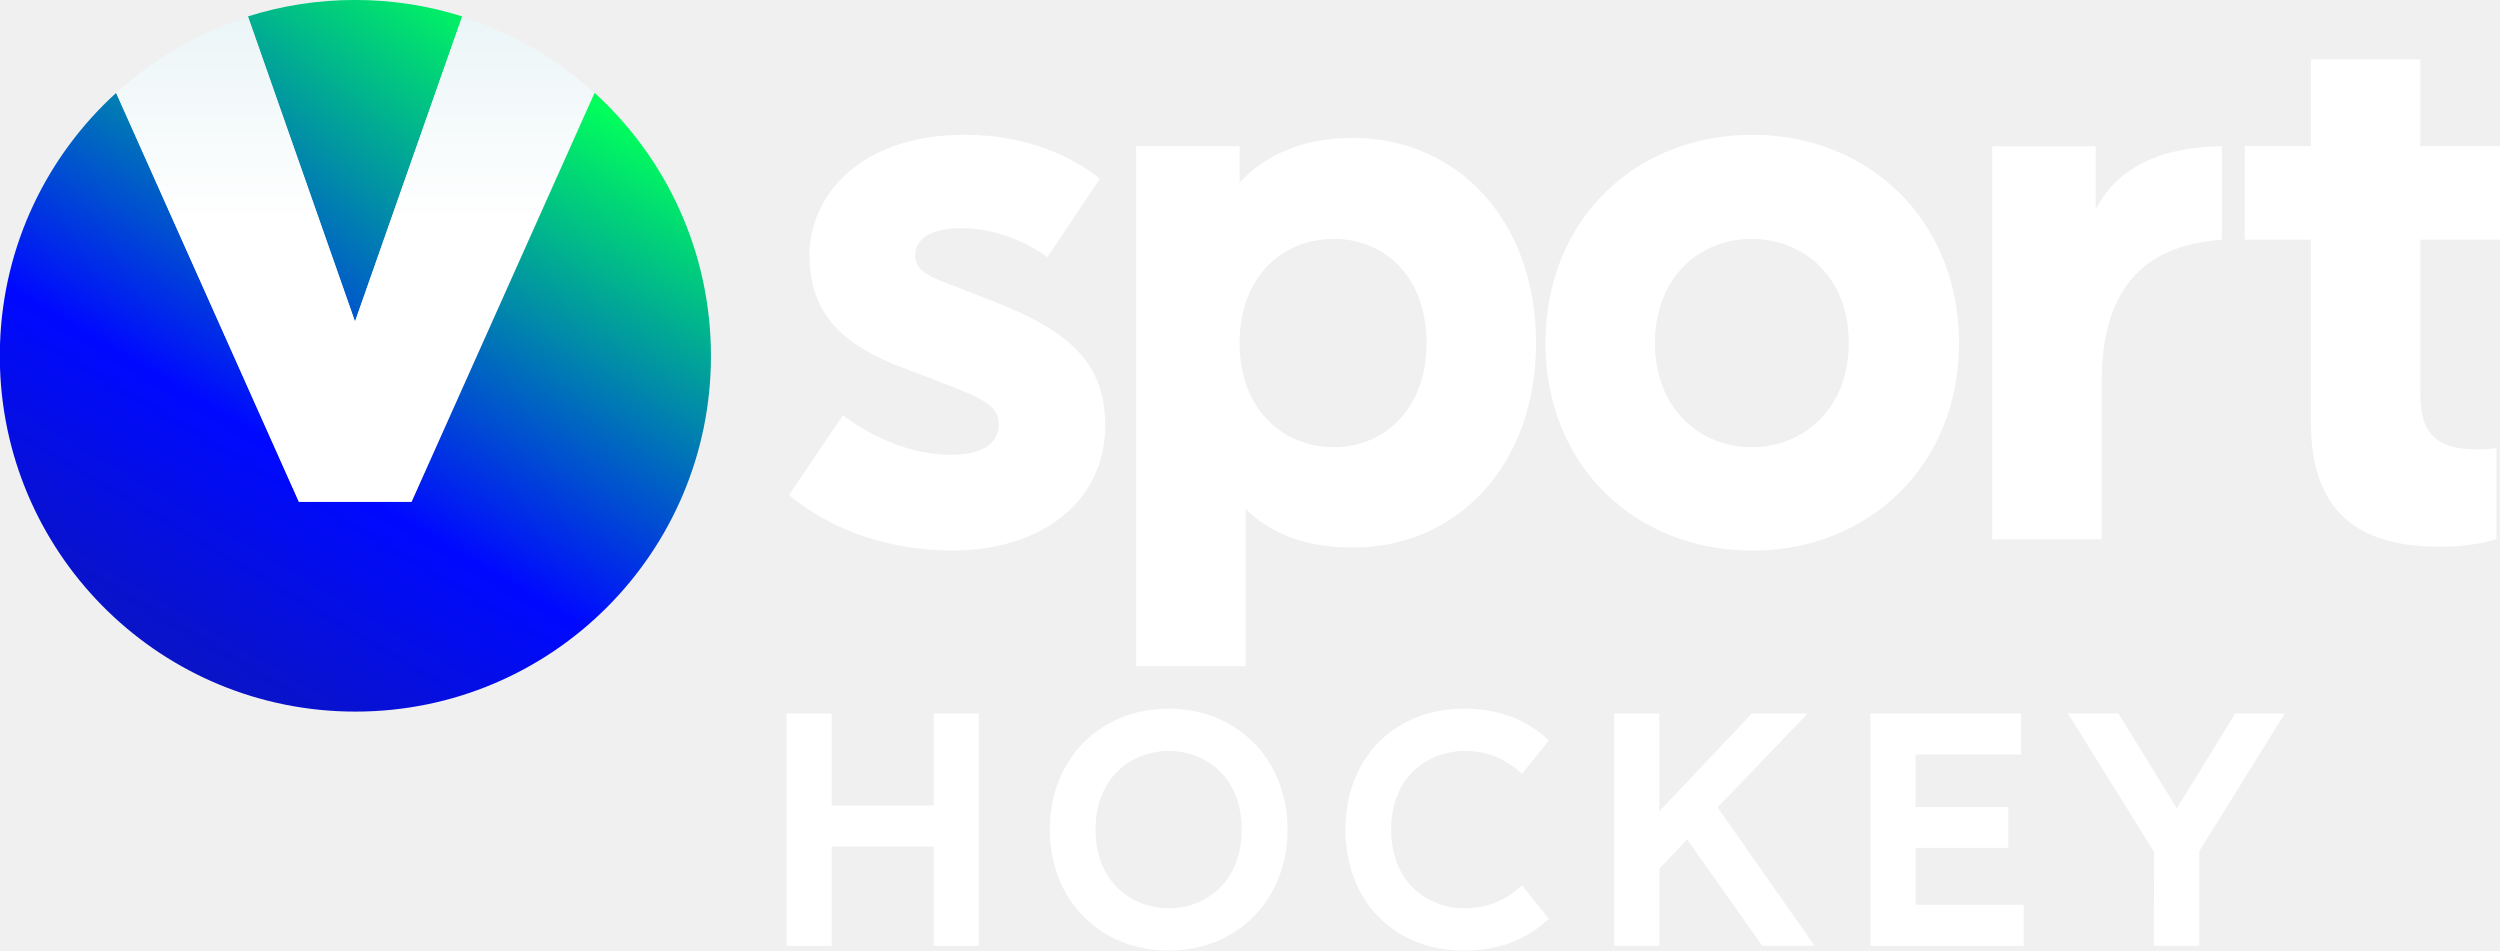
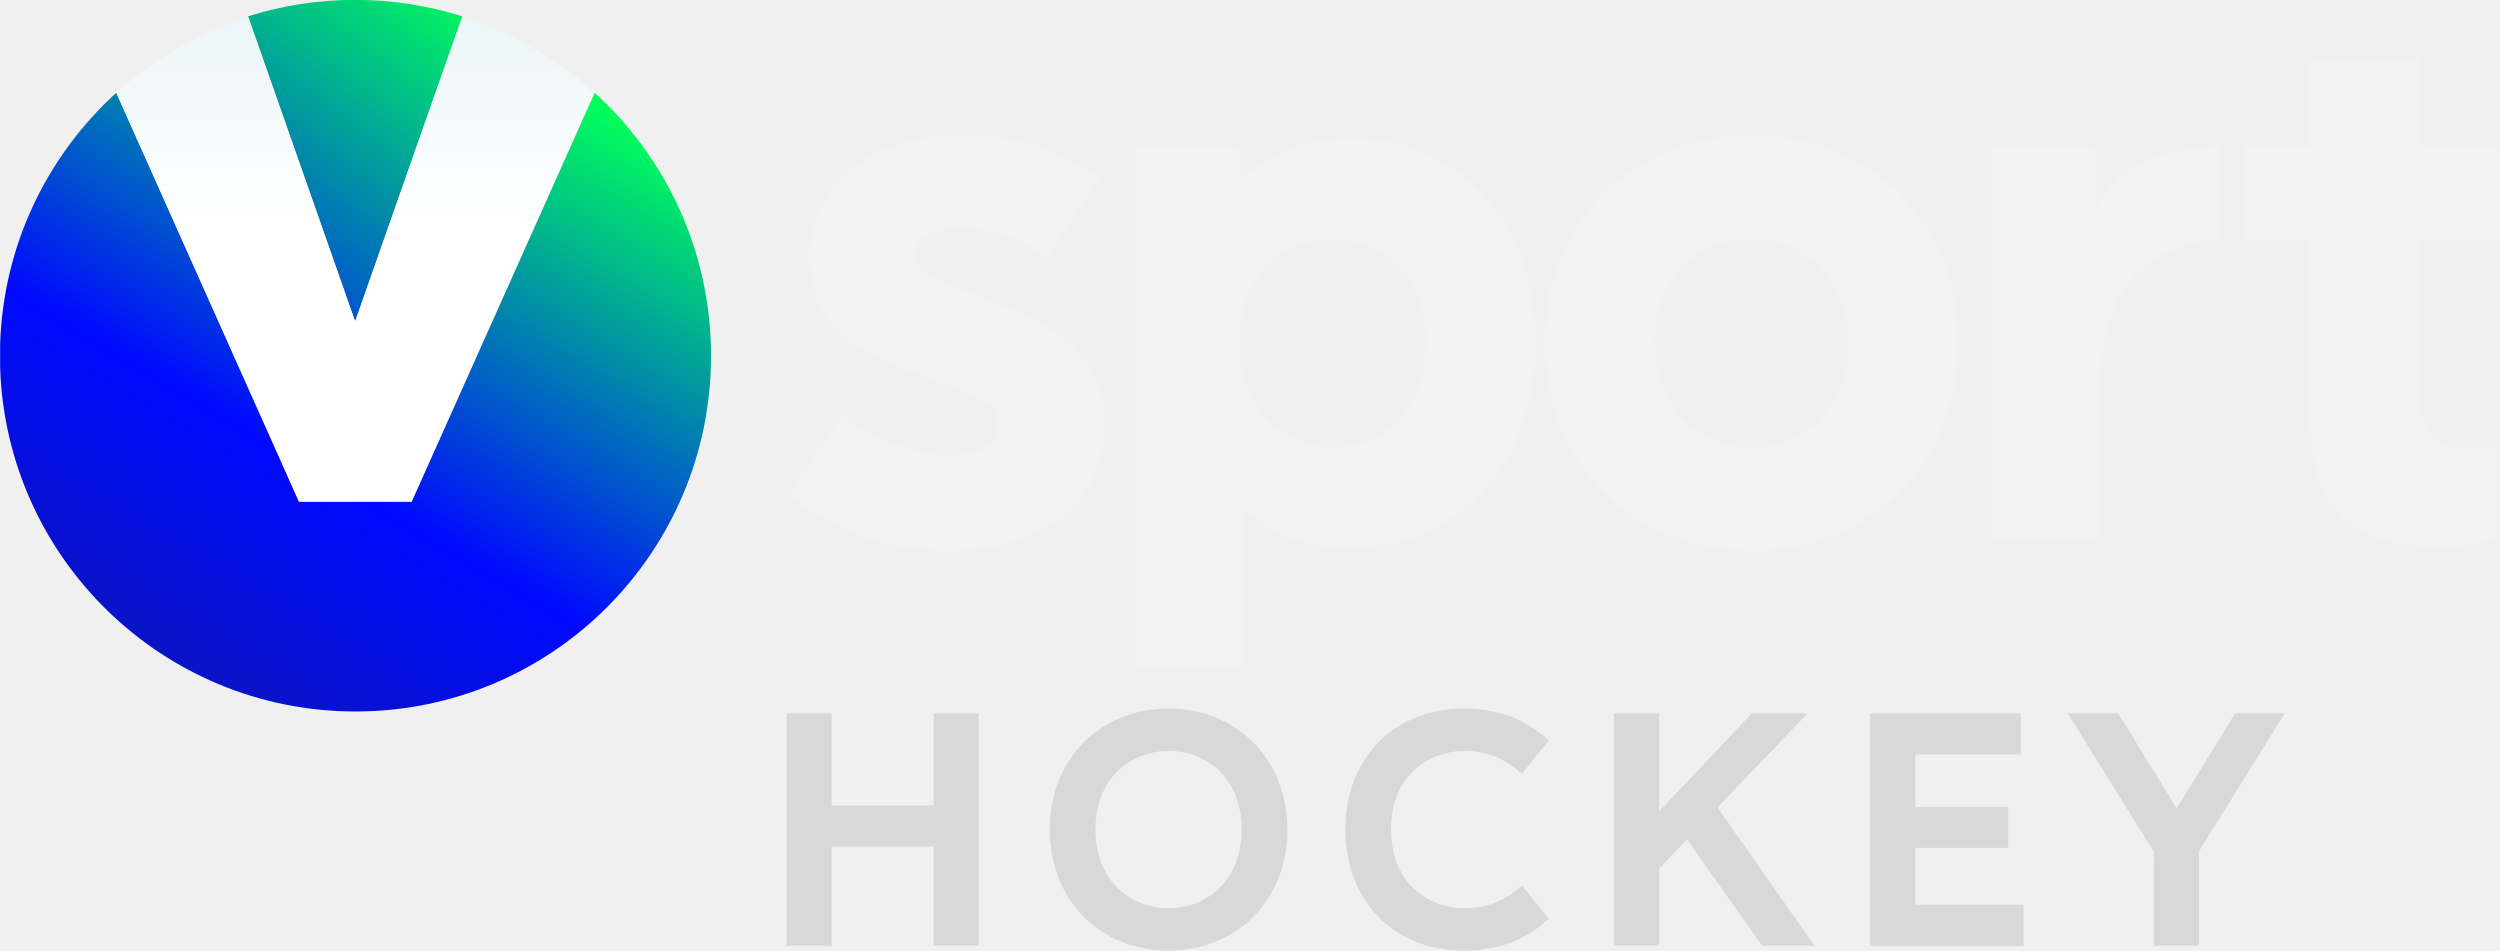
- <svg xmlns="http://www.w3.org/2000/svg" width="800" height="304.18" version="1.1" viewBox="0 0 800 304.18" xml:space="preserve">
+ <svg xmlns="http://www.w3.org/2000/svg" width="239.43" height="91.033" version="1.1" viewBox="0 0 239.43 91.033" xml:space="preserve">
  <defs>
    <clipPath id="clipPath1736">
      <path d="m527.1 151.72h40.174v15.276h-40.174z" />
    </clipPath>
    <clipPath id="clipPath1764">
      <path d="m531.08 166.73 1.72-4.901 1.722 4.901c-0.544 0.172-1.121 0.264-1.721 0.264s-1.179-0.092-1.721-0.264" />
    </clipPath>
-     <linearGradient id="linearGradient1778" x2="1" gradientTransform="matrix(10.294 13.578 13.578 -10.294 524.01 153.81)" gradientUnits="userSpaceOnUse">
+     <linearGradient id="linearGradient1778" x2="1" gradientTransform="matrix(10.294,13.578,13.578,-10.294,524.01,153.81)" gradientUnits="userSpaceOnUse">
      <stop stop-color="#16217c" offset="0" />
      <stop stop-color="#16217c" offset=".005" />
      <stop stop-color="#0009ff" offset=".547" />
      <stop stop-color="#01ff5b" offset="1" />
    </linearGradient>
    <clipPath id="clipPath1788">
      <path d="m533.71 158.93h-1.808l-2.94 6.571c-1.106-1.006-1.815-2.439-1.867-4.038v-0.38c0.101-3.069 2.619-5.525 5.711-5.525 3.156 0 5.714 2.559 5.714 5.714 0 1.676-0.721 3.184-1.87 4.229z" />
    </clipPath>
-     <linearGradient id="linearGradient1802" x2="1" gradientTransform="matrix(8.0838 14.002 14.002 -8.0839 527.44 151.99)" gradientUnits="userSpaceOnUse">
+     <linearGradient id="linearGradient1802" x2="1" gradientTransform="matrix(8.0838,14.002,14.002,-8.0839,527.44,151.99)" gradientUnits="userSpaceOnUse">
      <stop stop-color="#16217c" offset="0" />
      <stop stop-color="#16217c" offset=".005" />
      <stop stop-color="#0009ff" offset=".547" />
      <stop stop-color="#01ff5b" offset="1" />
    </linearGradient>
    <clipPath id="clipPath1812">
      <path d="m532.8 161.82-1.72 4.9c-0.796-0.251-1.516-0.671-2.119-1.219l2.935-6.57h1.808l2.938 6.571c-0.603 0.548-1.324 0.969-2.12 1.22z" />
    </clipPath>
-     <linearGradient id="linearGradient1826" x2="1" gradientTransform="matrix(0 -7.7911 -7.7911 0 532.81 166.73)" gradientUnits="userSpaceOnUse">
+     <linearGradient id="linearGradient1826" x2="1" gradientTransform="matrix(0,-7.7911,-7.7911,0,532.81,166.73)" gradientUnits="userSpaceOnUse">
      <stop stop-color="#ebf5f7" offset="0" />
      <stop stop-color="#fff" offset=".428" />
      <stop stop-color="#fff" offset=".997" />
      <stop stop-color="#fff" offset="1" />
    </linearGradient>
  </defs>
-   <g transform="matrix(1.3333 0 0 -1.3333 -166.48 -285.93)">
-     <g transform="matrix(14.935 0 0 14.935 -7747.3 -2708.5)" fill="#fff">
-       <g clip-path="url(#clipPath1736)" fill="#fff">
-         <g transform="translate(544.77 164.12)">
-           <path d="m0 0-0.843-1.258c-0.464 0.329-0.953 0.464-1.38 0.464-0.513 0-0.745-0.183-0.745-0.44 0-0.269 0.293-0.366 0.72-0.525l0.501-0.196c1.161-0.452 1.833-0.94 1.833-2.003 0-1.258-1.063-2.016-2.456-2.016-1.014 0-1.955 0.33-2.626 0.892l0.867 1.283c0.501-0.379 1.124-0.636 1.735-0.636 0.464 0 0.769 0.147 0.769 0.501 0 0.355-0.464 0.477-1.111 0.733l-0.513 0.196c-1.088 0.427-1.417 1.014-1.417 1.784 0 0.94 0.806 1.929 2.492 1.929 1.026 0 1.771-0.378 2.174-0.708" fill="#fff" />
-         </g>
-         <g transform="translate(550.02 161.48)">
-           <path d="m0 0c0 1.063-0.672 1.674-1.49 1.674-0.831 0-1.515-0.611-1.515-1.674 0-1.05 0.684-1.673 1.515-1.673 0.818 0 1.49 0.622 1.49 1.673m1.759 0c0-1.979-1.283-3.286-2.944-3.286-0.733 0-1.307 0.208-1.722 0.623v-2.529h-1.76v8.356h1.662v-0.586c0.427 0.464 1.051 0.72 1.82 0.72 1.661 0 2.944-1.307 2.944-3.298" fill="#fff" />
-         </g>
-         <g transform="translate(553.69 161.48)">
-           <path d="m0 0c0-1.051 0.721-1.673 1.551-1.673 0.843 0 1.564 0.622 1.564 1.673 0 1.063-0.721 1.674-1.564 1.674-0.83 0-1.551-0.611-1.551-1.674m4.886 0c0-1.979-1.466-3.335-3.322-3.335-1.869 0-3.323 1.356-3.323 3.335 0 1.992 1.453 3.347 3.323 3.347 1.856 0 3.322-1.356 3.322-3.347" fill="#fff" />
-         </g>
-         <g transform="translate(562.8 163.14)">
-           <path d="m0 0c-1.308-0.088-1.93-0.851-1.93-2.272v-2.541h-1.759v6.316h1.661v-1.014c0.306 0.586 0.917 1.002 2.028 1.014z" fill="#fff" />
-         </g>
-         <g transform="translate(565.99 160.65)">
-           <path d="m0 0c0-0.66 0.293-0.879 0.928-0.879 0.098 0 0.233 0.012 0.294 0.024v-1.466c-0.232-0.074-0.55-0.122-0.904-0.122-1.319 0-2.077 0.561-2.077 2.003v2.932h-1.063v1.503h1.063v1.395h1.759v-1.395h1.283v-1.503h-1.283z" fill="#fff" />
-         </g>
+   <g transform="matrix(5.9592 0 0 -5.9592 -3141.1 995.16)" fill="#f2f2f2">
+     <g clip-path="url(#clipPath1736)" fill="#f2f2f2">
+       <g transform="translate(544.77,164.12)">
+         <path d="m0 0-0.843-1.258c-0.464 0.329-0.953 0.464-1.38 0.464-0.513 0-0.745-0.183-0.745-0.44 0-0.269 0.293-0.366 0.72-0.525l0.501-0.196c1.161-0.452 1.833-0.94 1.833-2.003 0-1.258-1.063-2.016-2.456-2.016-1.014 0-1.955 0.33-2.626 0.892l0.867 1.283c0.501-0.379 1.124-0.636 1.735-0.636 0.464 0 0.769 0.147 0.769 0.501 0 0.355-0.464 0.477-1.111 0.733l-0.513 0.196c-1.088 0.427-1.417 1.014-1.417 1.784 0 0.94 0.806 1.929 2.492 1.929 1.026 0 1.771-0.378 2.174-0.708" fill="#f2f2f2" />
+       </g>
+       <g transform="translate(550.02,161.48)">
+         <path d="m0 0c0 1.063-0.672 1.674-1.49 1.674-0.831 0-1.515-0.611-1.515-1.674 0-1.05 0.684-1.673 1.515-1.673 0.818 0 1.49 0.622 1.49 1.673m1.759 0c0-1.979-1.283-3.286-2.944-3.286-0.733 0-1.307 0.208-1.722 0.623v-2.529h-1.76v8.356h1.662v-0.586c0.427 0.464 1.051 0.72 1.82 0.72 1.661 0 2.944-1.307 2.944-3.298" fill="#f2f2f2" />
+       </g>
+       <g transform="translate(553.69,161.48)">
+         <path d="m0 0c0-1.051 0.721-1.673 1.551-1.673 0.843 0 1.564 0.622 1.564 1.673 0 1.063-0.721 1.674-1.564 1.674-0.83 0-1.551-0.611-1.551-1.674m4.886 0c0-1.979-1.466-3.335-3.322-3.335-1.869 0-3.323 1.356-3.323 3.335 0 1.992 1.453 3.347 3.323 3.347 1.856 0 3.322-1.356 3.322-3.347" fill="#f2f2f2" />
+       </g>
+       <g transform="translate(562.8,163.14)">
+         <path d="m0 0c-1.308-0.088-1.93-0.851-1.93-2.272v-2.541h-1.759v6.316h1.661v-1.014c0.306 0.586 0.917 1.002 2.028 1.014z" fill="#f2f2f2" />
+       </g>
+       <g transform="translate(565.99,160.65)">
+         <path d="m0 0c0-0.66 0.293-0.879 0.928-0.879 0.098 0 0.233 0.012 0.294 0.024v-1.466c-0.232-0.074-0.55-0.122-0.904-0.122-1.319 0-2.077 0.561-2.077 2.003v2.932h-1.063v1.503h1.063v1.395h1.759v-1.395h1.283v-1.503h-1.283z" fill="#f2f2f2" />
      </g>
    </g>
-     <g transform="matrix(14.935 0 0 14.935 -7747.3 -2708.5)">
+   </g>
+   <g transform="matrix(.29927 0 0 .29927 -.00022874 .0032836)">
+     <g transform="matrix(19.913 0 0 -19.913 -10496 3325.3)">
      <g clip-path="url(#clipPath1764)">
        <path d="m531.08 166.73 1.72-4.901 1.722 4.901c-0.544 0.172-1.121 0.264-1.721 0.264s-1.179-0.092-1.721-0.264" fill="url(#linearGradient1778)" />
      </g>
    </g>
-     <g transform="matrix(14.935 0 0 14.935 -7747.3 -2708.5)">
+     <g transform="matrix(19.913 0 0 -19.913 -10496 3325.3)">
      <g clip-path="url(#clipPath1788)">
        <path d="m533.71 158.93h-1.808l-2.94 6.571c-1.106-1.006-1.815-2.439-1.867-4.038v-0.38c0.101-3.069 2.619-5.525 5.711-5.525 3.156 0 5.714 2.559 5.714 5.714 0 1.676-0.721 3.184-1.87 4.229z" fill="url(#linearGradient1802)" />
      </g>
    </g>
-     <g transform="matrix(14.935 0 0 14.935 -7747.3 -2708.5)">
+     <g transform="matrix(19.913 0 0 -19.913 -10496 3325.3)">
      <g clip-path="url(#clipPath1812)">
        <path d="m532.8 161.82-1.72 4.9c-0.796-0.251-1.516-0.671-2.119-1.219l2.935-6.57h1.808l2.938 6.571c-0.603 0.548-1.324 0.969-2.12 1.22z" fill="url(#linearGradient1826)" />
      </g>
    </g>
-     <g fill="#fff">
-       <path d="m348.96-385.69v-22.104h-24.493v22.104h-10.828v-55.752h10.828v23.806h24.493v-23.806h10.813v55.752z" />
-       <path d="m405.38-432.45c-8.468 0-17.579 5.914-17.579 18.893 0 12.979 9.11 18.878 17.579 18.878 8.423 0 17.504-5.899 17.504-18.878 0-12.979-9.081-18.893-17.504-18.893m-0.075 47.912c-16.503 0-28.481-12.202-28.481-29.019s11.978-29.034 28.481-29.034c16.548 0 28.571 12.217 28.571 29.034s-12.023 29.019-28.571 29.019" />
-       <path d="m476.33-394.68c5.108 0 9.469-1.658 13.337-5.063l0.493-0.433 6.452 8.02-0.433 0.388c-5.421 4.869-11.963 7.229-19.998 7.229-16.727 0-28.406-11.933-28.406-29.019 0-17.101 11.679-29.034 28.406-29.034 8.035 0 14.577 2.36 19.983 7.229l0.448 0.388-6.452 8.02-0.493-0.433c-3.868-3.42-8.229-5.063-13.337-5.063-8.468 0-17.579 5.914-17.579 18.893 0 12.964 9.11 18.878 17.579 18.878" />
-       <path d="m558.71-385.69h-13.382l-22.223-23.493v23.493h-10.843l0.015-55.738h10.828v18.49l6.676 7.019 17.847-25.255 0.179-0.254h12.56l-23.269 33.186z" />
-       <path d="m584.6-417.95h22.268v9.827h-22.268v12.59h25.33v9.827h-36.158v-55.738h36.785v9.827h-25.957z" />
-       <path d="m661.33-385.69-14.009-22.791-13.83 22.492-0.179 0.299h-12.127l20.685-33.26-0.075-21.865v-0.612h10.903v22.686l19.953 32.11 0.582 0.941z" />
-     </g>
+   </g>
+   <g transform="matrix(.39901 0 0 -.39901 -49.822 -85.566)" fill="#d8d8d8">
+     <path d="m348.96-385.69v-22.104h-24.493v22.104h-10.828v-55.752h10.828v23.806h24.493v-23.806h10.813v55.752z" />
+     <path d="m405.38-432.45c-8.468 0-17.579 5.914-17.579 18.893 0 12.979 9.11 18.878 17.579 18.878 8.423 0 17.504-5.899 17.504-18.878 0-12.979-9.081-18.893-17.504-18.893m-0.075 47.912c-16.503 0-28.481-12.202-28.481-29.019s11.978-29.034 28.481-29.034c16.548 0 28.571 12.217 28.571 29.034s-12.023 29.019-28.571 29.019" />
+     <path d="m476.33-394.68c5.108 0 9.469-1.658 13.337-5.063l0.493-0.433 6.452 8.02-0.433 0.388c-5.421 4.869-11.963 7.229-19.998 7.229-16.727 0-28.406-11.933-28.406-29.019 0-17.101 11.679-29.034 28.406-29.034 8.035 0 14.577 2.36 19.983 7.229l0.448 0.388-6.452 8.02-0.493-0.433c-3.868-3.42-8.229-5.063-13.337-5.063-8.468 0-17.579 5.914-17.579 18.893 0 12.964 9.11 18.878 17.579 18.878" />
+     <path d="m558.71-385.69h-13.382l-22.223-23.493v23.493h-10.843l0.015-55.738h10.828v18.49l6.676 7.019 17.847-25.255 0.179-0.254h12.56l-23.269 33.186z" />
+     <path d="m584.6-417.95h22.268v9.827h-22.268v12.59h25.33v9.827h-36.158v-55.738h36.785v9.827h-25.957z" />
+     <path d="m661.33-385.69-14.009-22.791-13.83 22.492-0.179 0.299h-12.127l20.685-33.26-0.075-21.865v-0.612h10.903v22.686l19.953 32.11 0.582 0.941z" />
  </g>
</svg>
